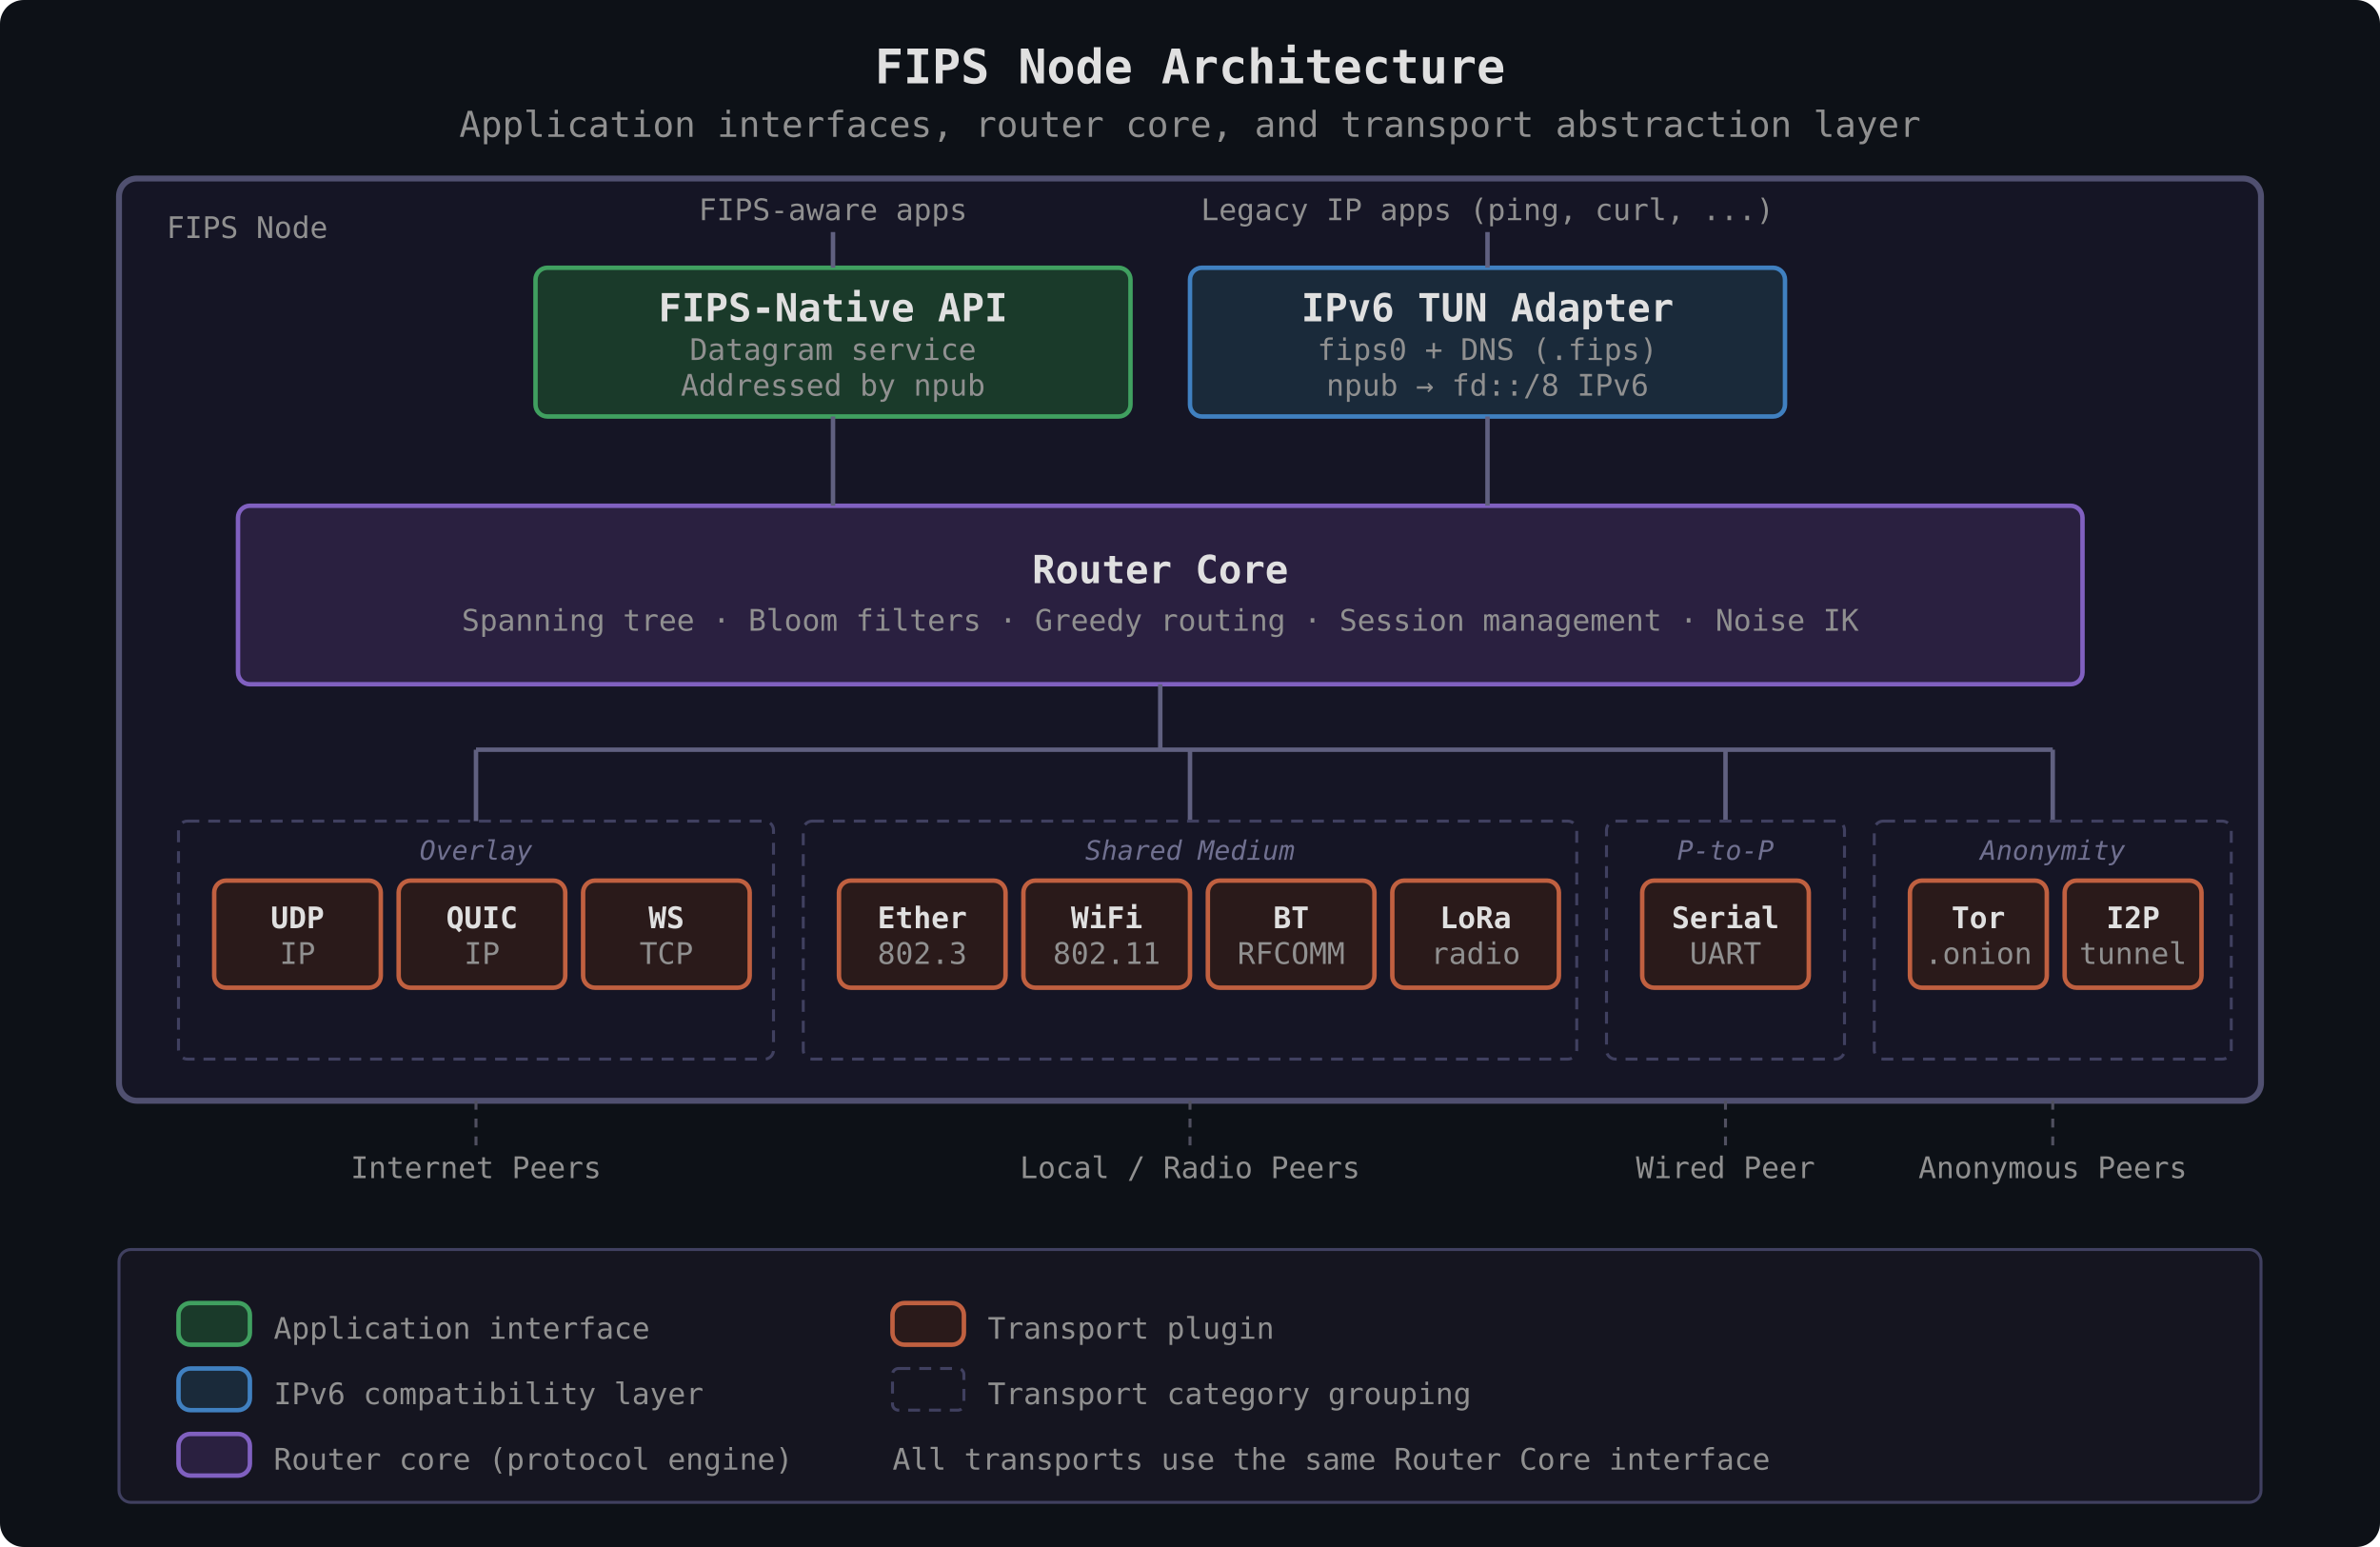
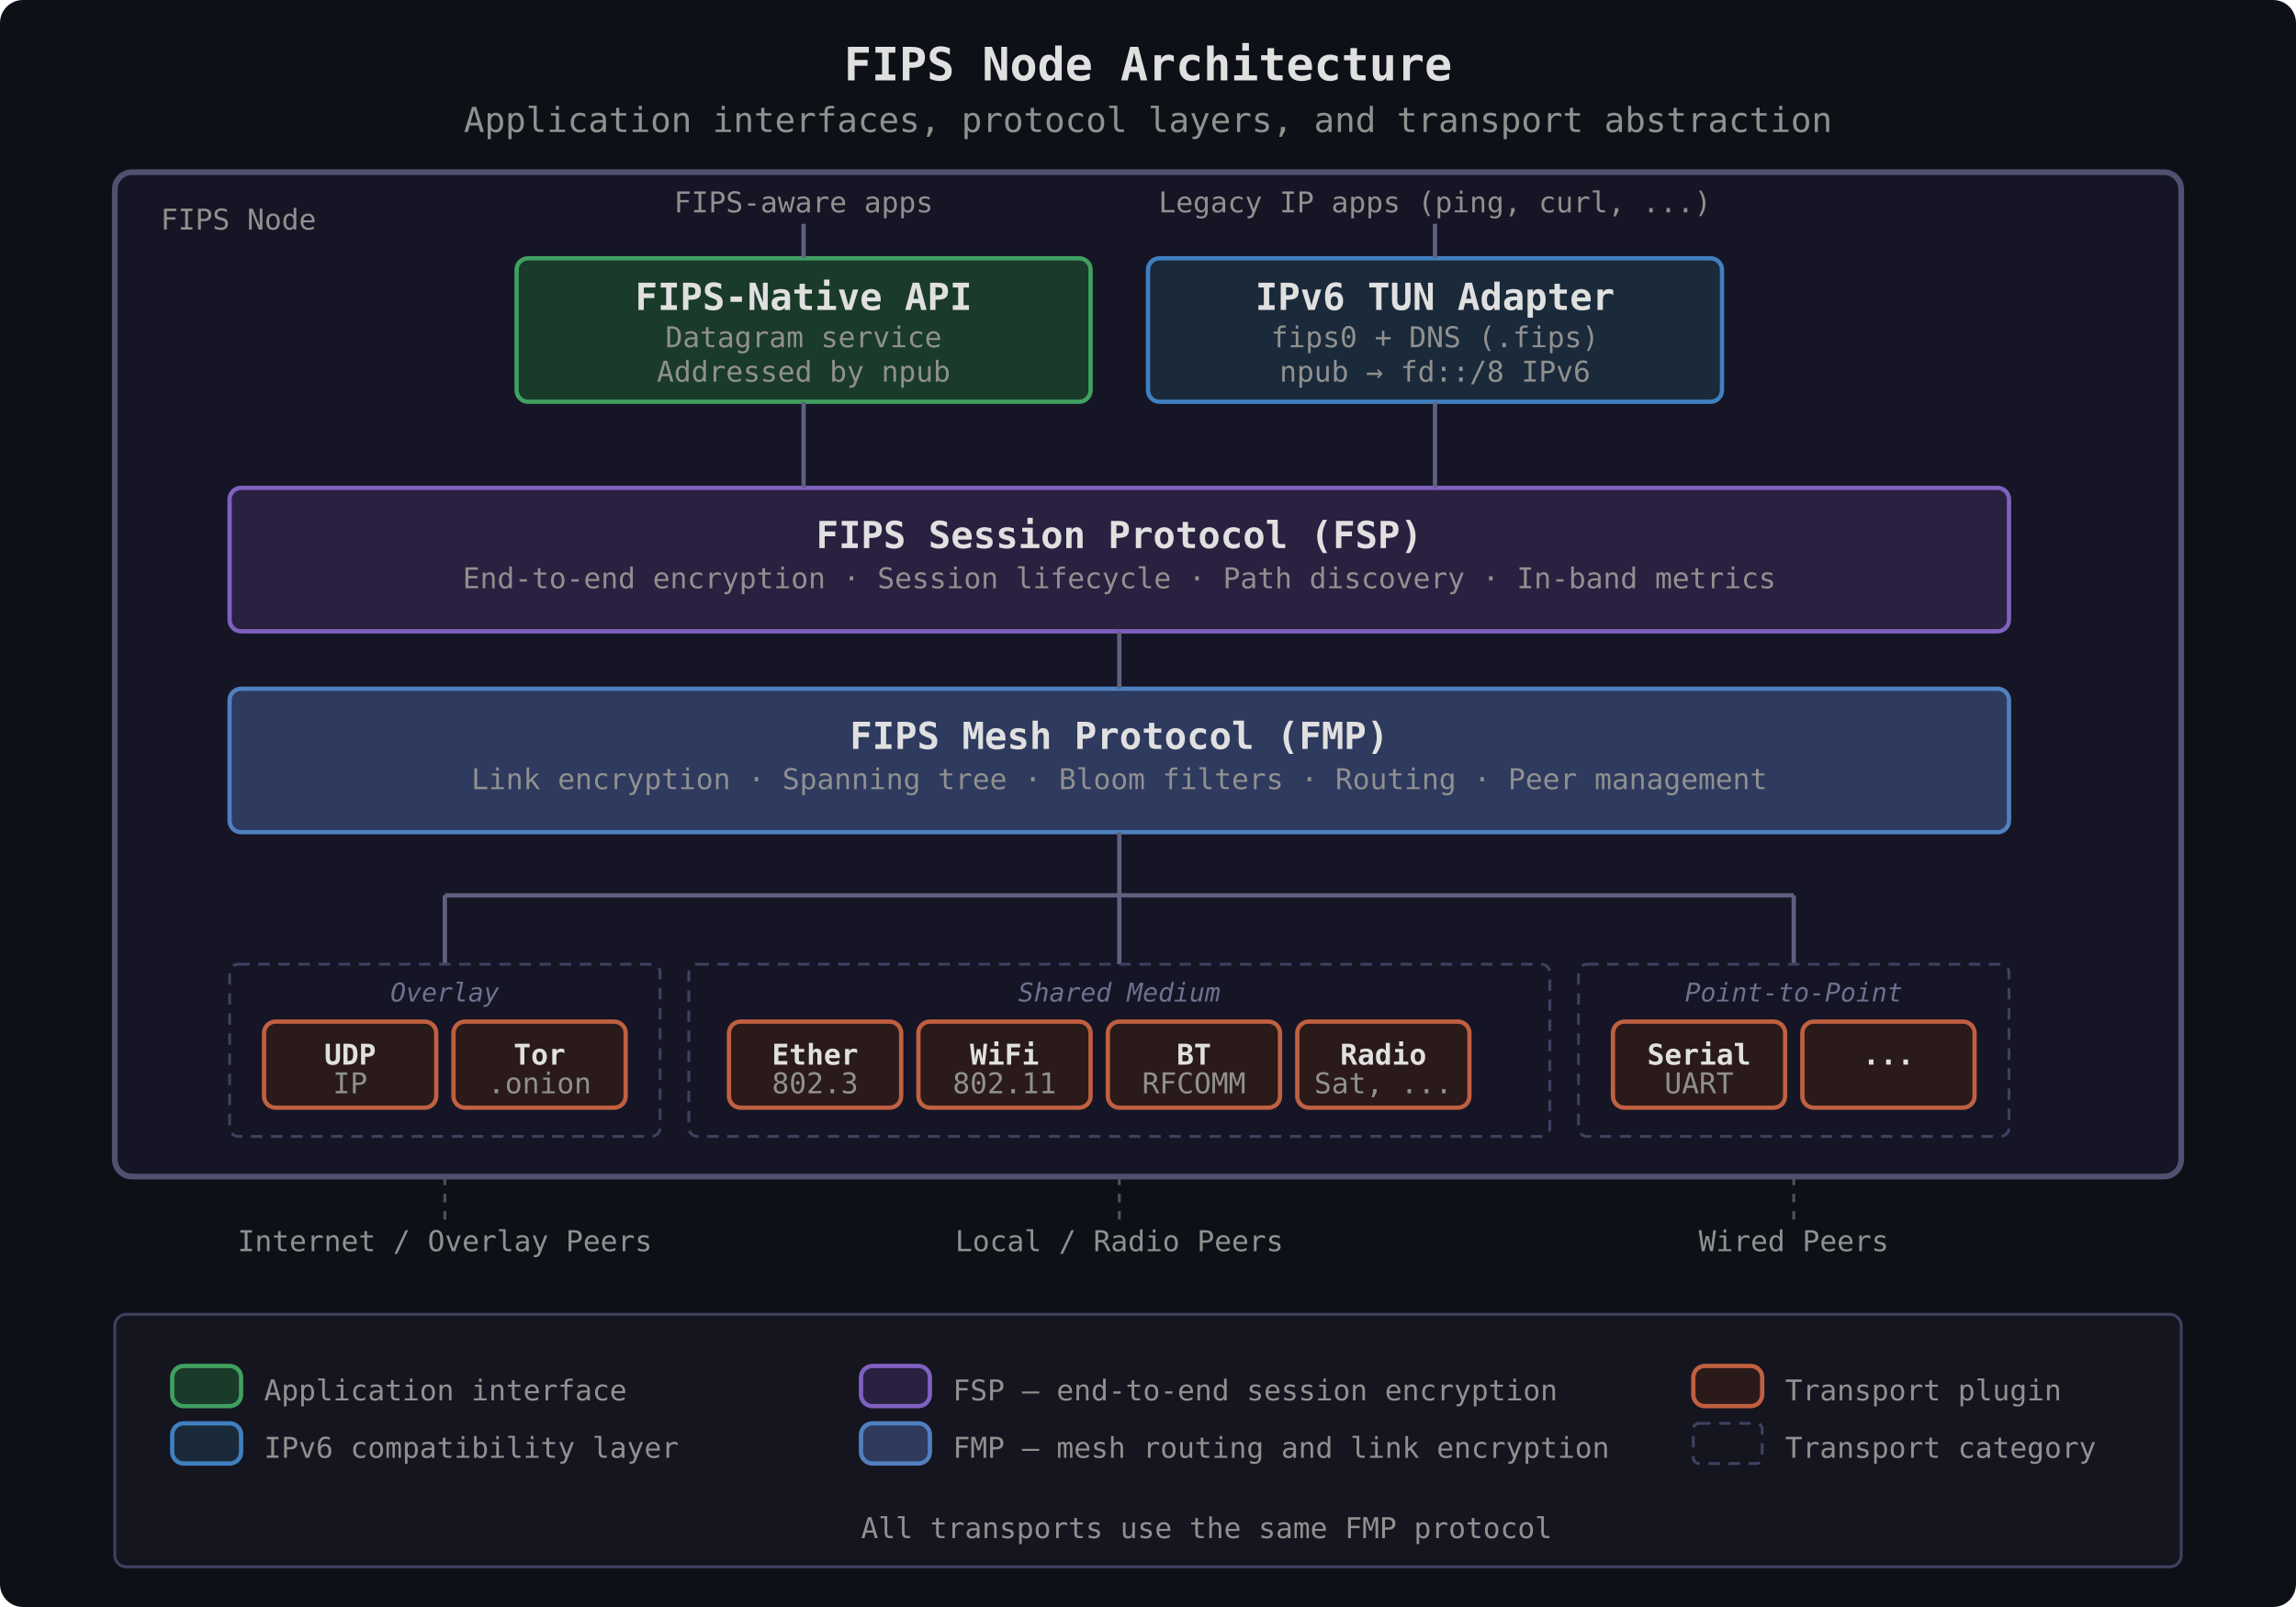
- <svg xmlns="http://www.w3.org/2000/svg" viewBox="0 0 800 520" font-family="monospace" font-size="12">
+ <svg xmlns="http://www.w3.org/2000/svg" viewBox="0 0 800 560" font-family="monospace" font-size="12">
  <style>
    rect.outer   { fill: #151525; stroke: #505070; stroke-width: 2; rx: 6; }
    rect.layer   { rx: 4; }
    rect.api     { fill: #1a3a2a; stroke: #40a060; stroke-width: 1.5; }
    rect.tun     { fill: #1a2a3a; stroke: #4080c0; stroke-width: 1.5; }
-     rect.router  { fill: #2a2040; stroke: #8060c0; stroke-width: 1.5; }
+     rect.fsp     { fill: #2a2040; stroke: #8060c0; stroke-width: 1.5; }
+     rect.fmp     { fill: #2e3a5e; stroke: #5080c0; stroke-width: 1.5; }
    rect.xport   { fill: #2a1a1a; stroke: #c06040; stroke-width: 1.5; }
    rect.cat     { fill: none; stroke: #404060; stroke-width: 1; stroke-dasharray: 4,3; rx: 3; }
    text         { fill: #e0e0e0; }
    text.label   { font-size: 13px; font-weight: bold; }
    text.sub     { font-size: 10px; fill: #909090; }
    text.cat     { font-size: 9px; fill: #707090; font-style: italic; }
    text.title   { font-size: 16px; font-weight: bold; }
    text.subtitle{ font-size: 12px; fill: #909090; }
    line.conn    { stroke: #606080; stroke-width: 1.5; }
    line.peer    { stroke: #505060; stroke-width: 1; stroke-dasharray: 3,3; }
  </style>
-   <rect width="800" height="520" fill="#0d1117" rx="8" />
+   <rect width="800" height="560" fill="#0d1117" rx="8" />
  <text x="400" y="28" text-anchor="middle" class="title">FIPS Node Architecture</text>
-   <text x="400" y="46" text-anchor="middle" class="subtitle">Application interfaces, router core, and transport abstraction layer</text>
-   <rect x="40" y="60" width="720" height="310" class="outer" />
+   <text x="400" y="46" text-anchor="middle" class="subtitle">Application interfaces, protocol layers, and transport abstraction</text>
+   <rect x="40" y="60" width="720" height="350" class="outer" />
  <text x="56" y="80" class="sub">FIPS Node</text>
  <rect x="180" y="90" width="200" height="50" class="layer api" />
  <text x="280" y="108" text-anchor="middle" class="label">FIPS-Native API</text>
  <text x="280" y="121" text-anchor="middle" class="sub">Datagram service</text>
  <text x="280" y="133" text-anchor="middle" class="sub">Addressed by npub</text>
  <rect x="400" y="90" width="200" height="50" class="layer tun" />
  <text x="500" y="108" text-anchor="middle" class="label">IPv6 TUN Adapter</text>
  <text x="500" y="121" text-anchor="middle" class="sub">fips0 + DNS (.fips)</text>
  <text x="500" y="133" text-anchor="middle" class="sub">npub → fd::/8 IPv6</text>
  <text x="280" y="74" text-anchor="middle" class="sub">FIPS-aware apps</text>
  <text x="500" y="74" text-anchor="middle" class="sub">Legacy IP apps (ping, curl, ...)</text>
  <line x1="280" y1="78" x2="280" y2="90" class="conn" />
  <line x1="500" y1="78" x2="500" y2="90" class="conn" />
-   <rect x="80" y="170" width="620" height="60" class="layer router" />
-   <text x="390" y="196" text-anchor="middle" class="label">Router Core</text>
-   <text x="390" y="212" text-anchor="middle" class="sub">Spanning tree · Bloom filters · Greedy routing · Session management · Noise IK</text>
+   <rect x="80" y="170" width="620" height="50" class="layer fsp" />
+   <text x="390" y="191" text-anchor="middle" class="label">FIPS Session Protocol (FSP)</text>
+   <text x="390" y="205" text-anchor="middle" class="sub">End-to-end encryption · Session lifecycle · Path discovery · In-band metrics</text>
  <line x1="280" y1="140" x2="280" y2="170" class="conn" />
  <line x1="500" y1="140" x2="500" y2="170" class="conn" />
-   <line x1="390" y1="230" x2="390" y2="252" class="conn" />
-   <line x1="160" y1="252" x2="690" y2="252" class="conn" />
-   <line x1="160" y1="252" x2="160" y2="276" class="conn" />
-   <line x1="400" y1="252" x2="400" y2="276" class="conn" />
-   <line x1="580" y1="252" x2="580" y2="276" class="conn" />
-   <line x1="690" y1="252" x2="690" y2="276" class="conn" />
-   <rect x="60" y="276" width="200" height="80" class="cat" />
-   <text x="160" y="289" text-anchor="middle" class="cat">Overlay</text>
-   <rect x="72" y="296" width="56" height="36" class="layer xport" />
-   <text x="100" y="312" text-anchor="middle" font-size="10" font-weight="bold" fill="#e0e0e0">UDP</text>
-   <text x="100" y="324" text-anchor="middle" class="sub">IP</text>
-   <rect x="134" y="296" width="56" height="36" class="layer xport" />
-   <text x="162" y="312" text-anchor="middle" font-size="10" font-weight="bold" fill="#e0e0e0">QUIC</text>
-   <text x="162" y="324" text-anchor="middle" class="sub">IP</text>
-   <rect x="196" y="296" width="56" height="36" class="layer xport" />
-   <text x="224" y="312" text-anchor="middle" font-size="10" font-weight="bold" fill="#e0e0e0">WS</text>
-   <text x="224" y="324" text-anchor="middle" class="sub">TCP</text>
-   <rect x="270" y="276" width="260" height="80" class="cat" />
-   <text x="400" y="289" text-anchor="middle" class="cat">Shared Medium</text>
-   <rect x="282" y="296" width="56" height="36" class="layer xport" />
-   <text x="310" y="312" text-anchor="middle" font-size="10" font-weight="bold" fill="#e0e0e0">Ether</text>
-   <text x="310" y="324" text-anchor="middle" class="sub">802.3</text>
-   <rect x="344" y="296" width="56" height="36" class="layer xport" />
-   <text x="372" y="312" text-anchor="middle" font-size="10" font-weight="bold" fill="#e0e0e0">WiFi</text>
-   <text x="372" y="324" text-anchor="middle" class="sub">802.11</text>
-   <rect x="406" y="296" width="56" height="36" class="layer xport" />
-   <text x="434" y="312" text-anchor="middle" font-size="10" font-weight="bold" fill="#e0e0e0">BT</text>
-   <text x="434" y="324" text-anchor="middle" class="sub">RFCOMM</text>
-   <rect x="468" y="296" width="56" height="36" class="layer xport" />
-   <text x="496" y="312" text-anchor="middle" font-size="10" font-weight="bold" fill="#e0e0e0">LoRa</text>
-   <text x="496" y="324" text-anchor="middle" class="sub">radio</text>
-   <rect x="540" y="276" width="80" height="80" class="cat" />
-   <text x="580" y="289" text-anchor="middle" class="cat">P-to-P</text>
-   <rect x="552" y="296" width="56" height="36" class="layer xport" />
-   <text x="580" y="312" text-anchor="middle" font-size="10" font-weight="bold" fill="#e0e0e0">Serial</text>
-   <text x="580" y="324" text-anchor="middle" class="sub">UART</text>
-   <rect x="630" y="276" width="120" height="80" class="cat" />
-   <text x="690" y="289" text-anchor="middle" class="cat">Anonymity</text>
-   <rect x="642" y="296" width="46" height="36" class="layer xport" />
-   <text x="665" y="312" text-anchor="middle" font-size="10" font-weight="bold" fill="#e0e0e0">Tor</text>
-   <text x="665" y="324" text-anchor="middle" class="sub">.onion</text>
-   <rect x="694" y="296" width="46" height="36" class="layer xport" />
-   <text x="717" y="312" text-anchor="middle" font-size="10" font-weight="bold" fill="#e0e0e0">I2P</text>
-   <text x="717" y="324" text-anchor="middle" class="sub">tunnel</text>
-   <text x="160" y="396" text-anchor="middle" class="sub">Internet Peers</text>
-   <line x1="160" y1="370" x2="160" y2="386" class="peer" />
-   <text x="400" y="396" text-anchor="middle" class="sub">Local / Radio Peers</text>
-   <line x1="400" y1="370" x2="400" y2="386" class="peer" />
-   <text x="580" y="396" text-anchor="middle" class="sub">Wired Peer</text>
-   <line x1="580" y1="370" x2="580" y2="386" class="peer" />
-   <text x="690" y="396" text-anchor="middle" class="sub">Anonymous Peers</text>
-   <line x1="690" y1="370" x2="690" y2="386" class="peer" />
-   <rect x="40" y="420" width="720" height="85" fill="#151520" stroke="#404060" stroke-width="1" rx="4" />
-   <rect x="60" y="438" width="24" height="14" class="layer api" />
-   <text x="92" y="450" class="sub">Application interface</text>
-   <rect x="60" y="460" width="24" height="14" class="layer tun" />
-   <text x="92" y="472" class="sub">IPv6 compatibility layer</text>
-   <rect x="60" y="482" width="24" height="14" class="layer router" />
-   <text x="92" y="494" class="sub">Router core (protocol engine)</text>
-   <rect x="300" y="438" width="24" height="14" class="layer xport" />
-   <text x="332" y="450" class="sub">Transport plugin</text>
-   <rect x="300" y="460" width="24" height="14" fill="none" stroke="#404060" stroke-width="1" stroke-dasharray="4,3" rx="2" />
-   <text x="332" y="472" class="sub">Transport category grouping</text>
-   <text x="300" y="494" class="sub">All transports use the same Router Core interface</text>
+   <rect x="80" y="240" width="620" height="50" class="layer fmp" />
+   <text x="390" y="261" text-anchor="middle" class="label">FIPS Mesh Protocol (FMP)</text>
+   <text x="390" y="275" text-anchor="middle" class="sub">Link encryption · Spanning tree · Bloom filters · Routing · Peer management</text>
+   <line x1="390" y1="220" x2="390" y2="240" class="conn" />
+   <line x1="390" y1="290" x2="390" y2="312" class="conn" />
+   <line x1="155" y1="312" x2="625" y2="312" class="conn" />
+   <line x1="155" y1="312" x2="155" y2="336" class="conn" />
+   <line x1="390" y1="312" x2="390" y2="336" class="conn" />
+   <line x1="625" y1="312" x2="625" y2="336" class="conn" />
+   <rect x="80" y="336" width="150" height="60" class="cat" />
+   <text x="155" y="349" text-anchor="middle" class="cat">Overlay</text>
+   <rect x="92" y="356" width="60" height="30" class="layer xport" />
+   <text x="122" y="371" text-anchor="middle" font-size="10" font-weight="bold" fill="#e0e0e0">UDP</text>
+   <text x="122" y="381" text-anchor="middle" class="sub">IP</text>
+   <rect x="158" y="356" width="60" height="30" class="layer xport" />
+   <text x="188" y="371" text-anchor="middle" font-size="10" font-weight="bold" fill="#e0e0e0">Tor</text>
+   <text x="188" y="381" text-anchor="middle" class="sub">.onion</text>
+   <rect x="240" y="336" width="300" height="60" class="cat" />
+   <text x="390" y="349" text-anchor="middle" class="cat">Shared Medium</text>
+   <rect x="254" y="356" width="60" height="30" class="layer xport" />
+   <text x="284" y="371" text-anchor="middle" font-size="10" font-weight="bold" fill="#e0e0e0">Ether</text>
+   <text x="284" y="381" text-anchor="middle" class="sub">802.3</text>
+   <rect x="320" y="356" width="60" height="30" class="layer xport" />
+   <text x="350" y="371" text-anchor="middle" font-size="10" font-weight="bold" fill="#e0e0e0">WiFi</text>
+   <text x="350" y="381" text-anchor="middle" class="sub">802.11</text>
+   <rect x="386" y="356" width="60" height="30" class="layer xport" />
+   <text x="416" y="371" text-anchor="middle" font-size="10" font-weight="bold" fill="#e0e0e0">BT</text>
+   <text x="416" y="381" text-anchor="middle" class="sub">RFCOMM</text>
+   <rect x="452" y="356" width="60" height="30" class="layer xport" />
+   <text x="482" y="371" text-anchor="middle" font-size="10" font-weight="bold" fill="#e0e0e0">Radio</text>
+   <text x="482" y="381" text-anchor="middle" class="sub">Sat, ...</text>
+   <rect x="550" y="336" width="150" height="60" class="cat" />
+   <text x="625" y="349" text-anchor="middle" class="cat">Point-to-Point</text>
+   <rect x="562" y="356" width="60" height="30" class="layer xport" />
+   <text x="592" y="371" text-anchor="middle" font-size="10" font-weight="bold" fill="#e0e0e0">Serial</text>
+   <text x="592" y="381" text-anchor="middle" class="sub">UART</text>
+   <rect x="628" y="356" width="60" height="30" class="layer xport" />
+   <text x="658" y="371" text-anchor="middle" font-size="10" font-weight="bold" fill="#e0e0e0">...</text>
+   <text x="658" y="381" text-anchor="middle" class="sub" />
+   <text x="155" y="436" text-anchor="middle" class="sub">Internet / Overlay Peers</text>
+   <line x1="155" y1="410" x2="155" y2="426" class="peer" />
+   <text x="390" y="436" text-anchor="middle" class="sub">Local / Radio Peers</text>
+   <line x1="390" y1="410" x2="390" y2="426" class="peer" />
+   <text x="625" y="436" text-anchor="middle" class="sub">Wired Peers</text>
+   <line x1="625" y1="410" x2="625" y2="426" class="peer" />
+   <rect x="40" y="458" width="720" height="88" fill="#151520" stroke="#404060" stroke-width="1" rx="4" />
+   <rect x="60" y="476" width="24" height="14" class="layer api" />
+   <text x="92" y="488" class="sub">Application interface</text>
+   <rect x="60" y="496" width="24" height="14" class="layer tun" />
+   <text x="92" y="508" class="sub">IPv6 compatibility layer</text>
+   <rect x="300" y="476" width="24" height="14" class="layer fsp" />
+   <text x="332" y="488" class="sub">FSP — end-to-end session encryption</text>
+   <rect x="300" y="496" width="24" height="14" class="layer fmp" />
+   <text x="332" y="508" class="sub">FMP — mesh routing and link encryption</text>
+   <rect x="590" y="476" width="24" height="14" class="layer xport" />
+   <text x="622" y="488" class="sub">Transport plugin</text>
+   <rect x="590" y="496" width="24" height="14" fill="none" stroke="#404060" stroke-width="1" stroke-dasharray="4,3" rx="2" />
+   <text x="622" y="508" class="sub">Transport category</text>
+   <text x="300" y="536" class="sub">All transports use the same FMP protocol</text>
</svg>
